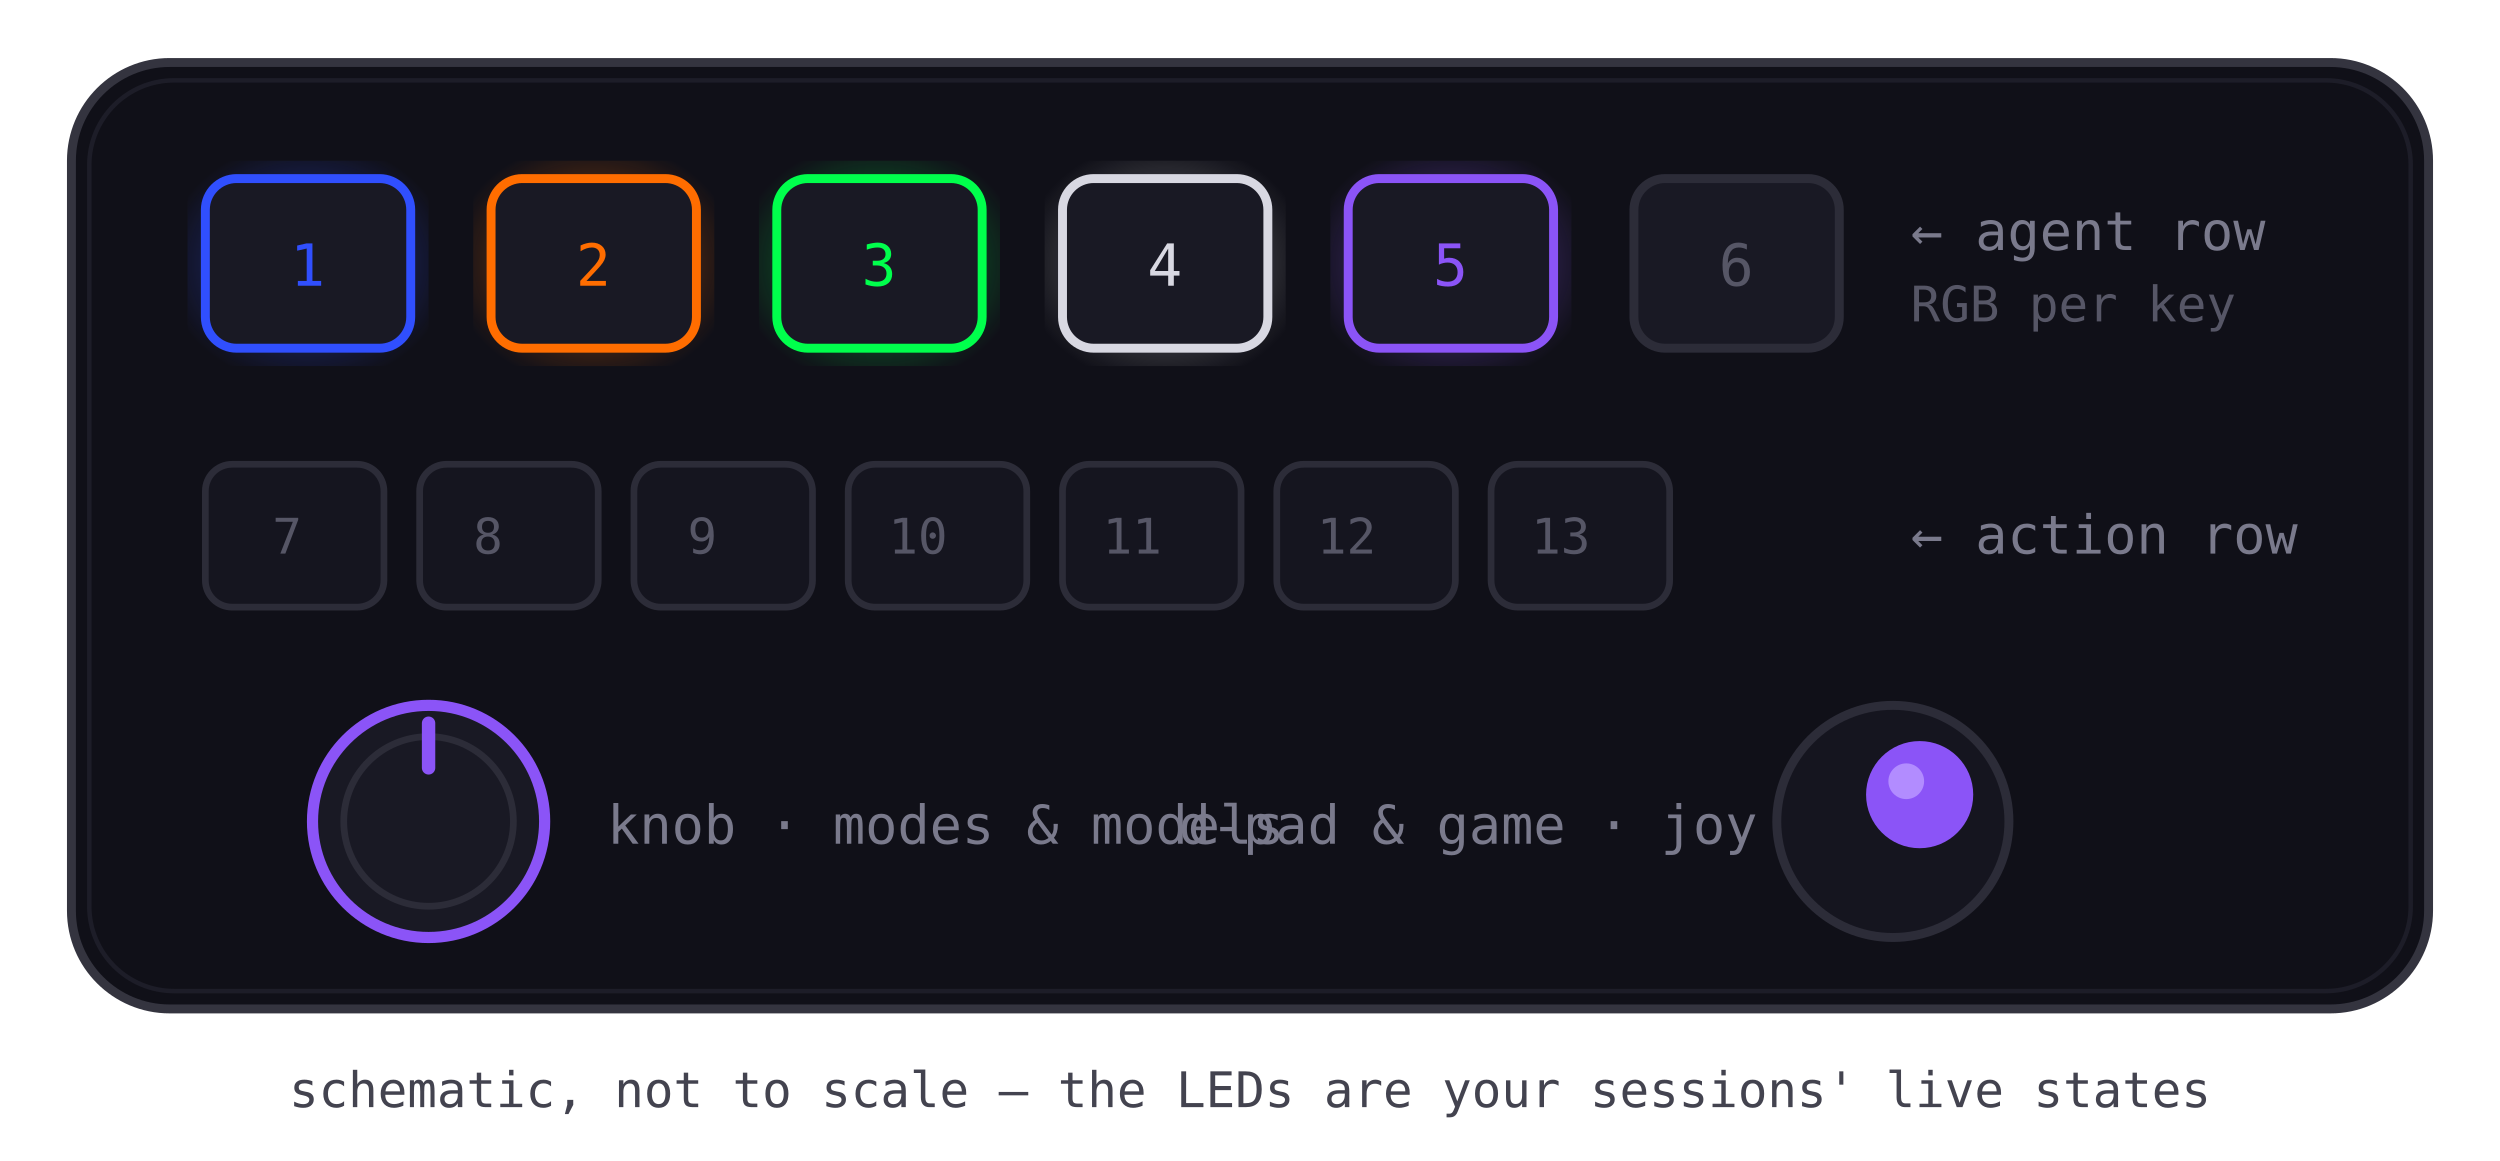
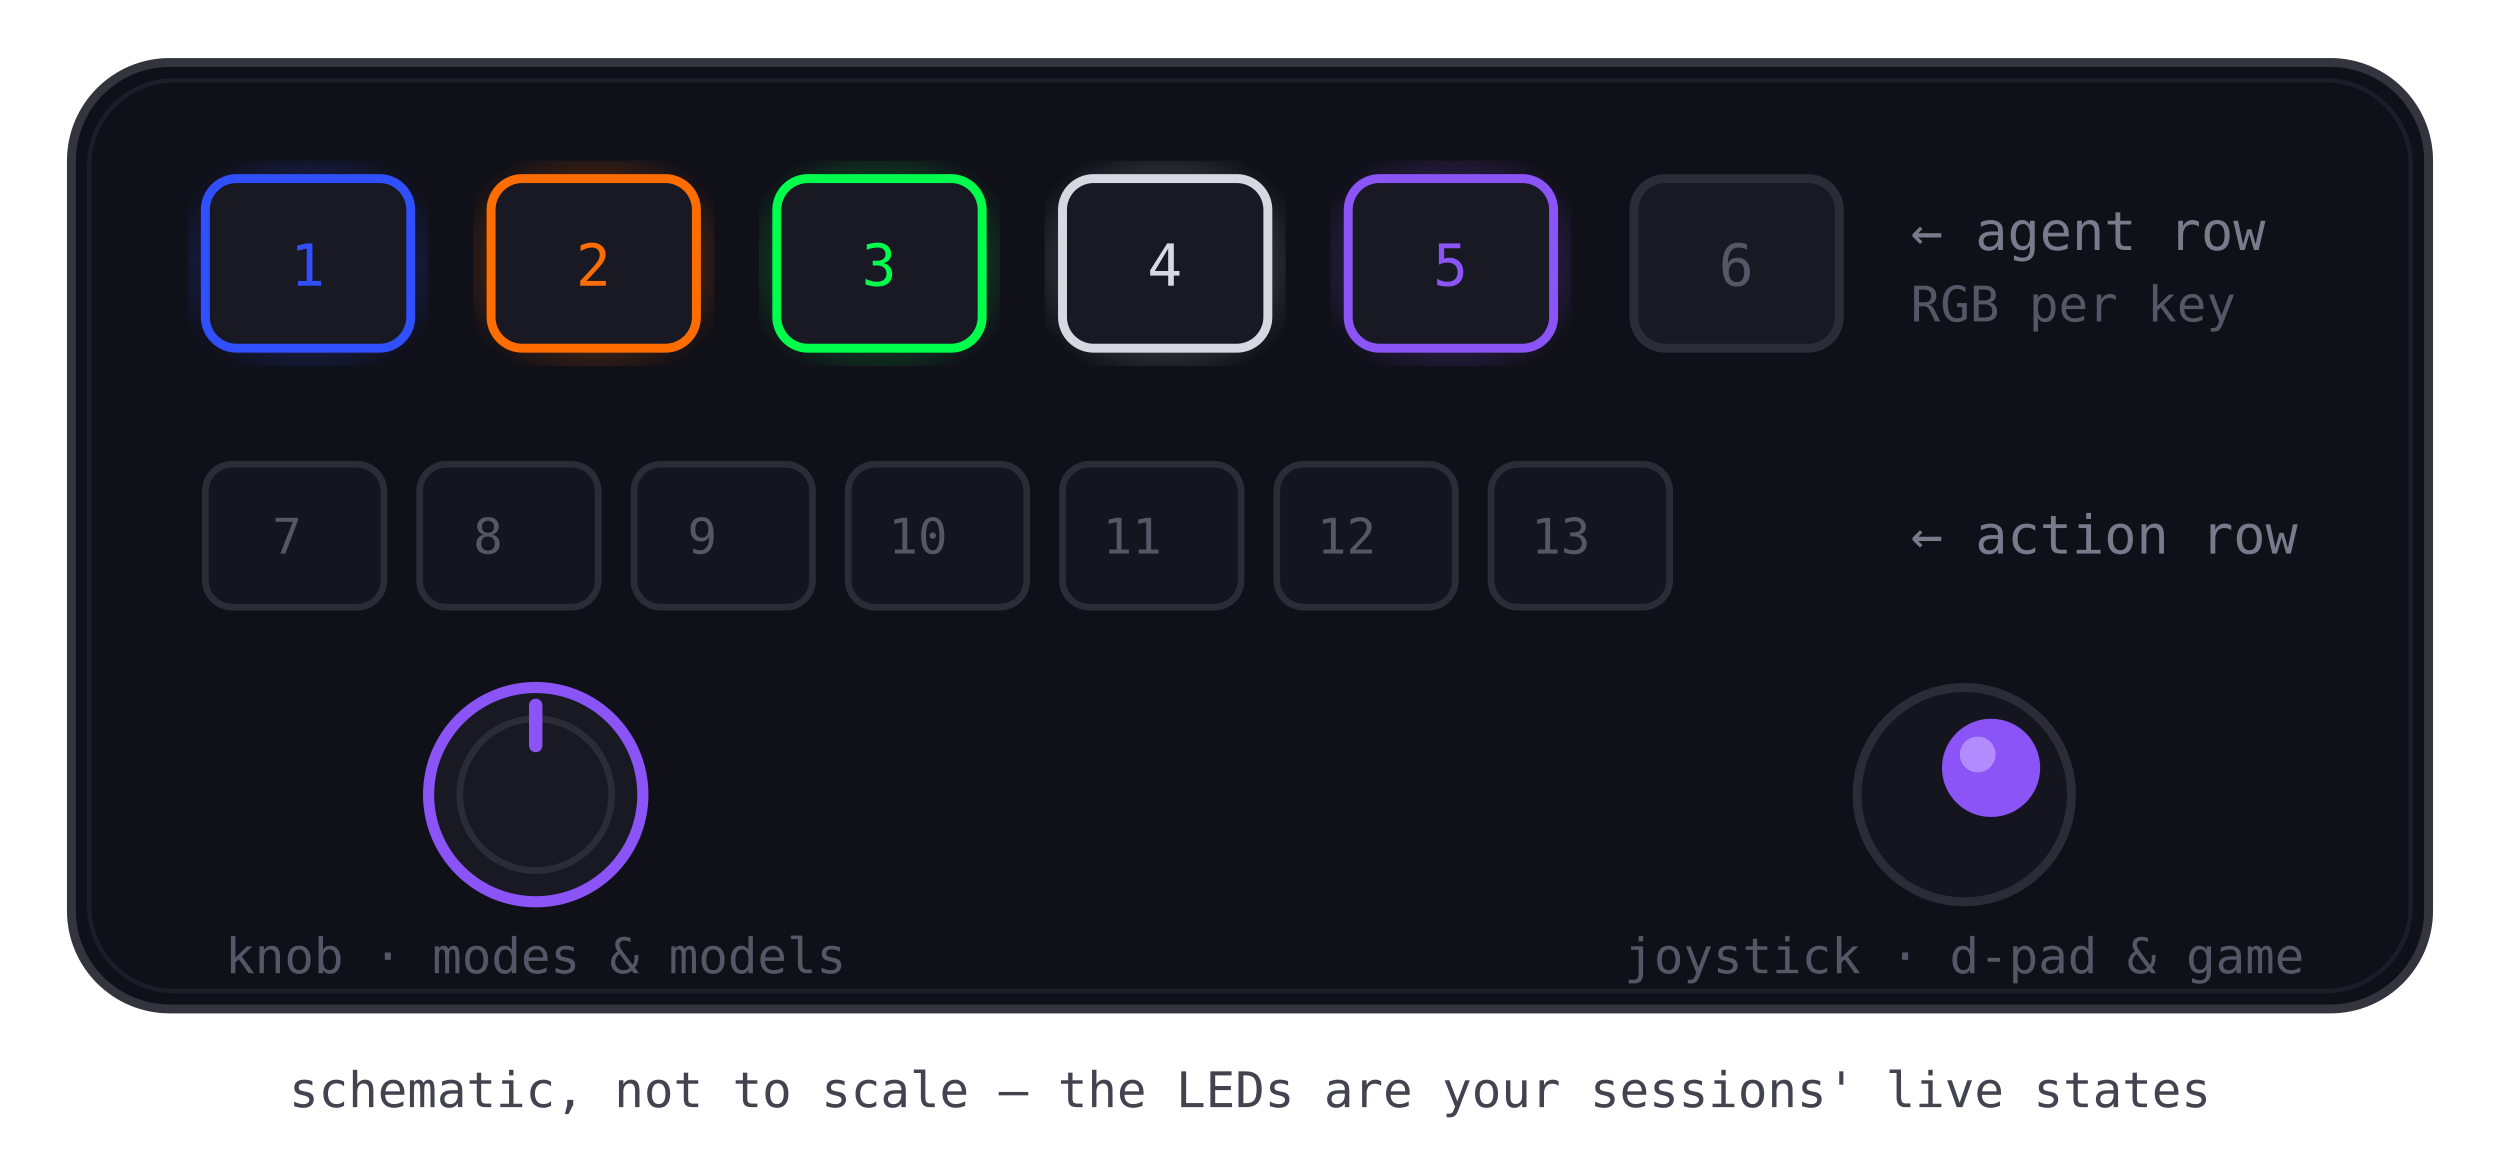
<svg xmlns="http://www.w3.org/2000/svg" width="560" height="260" viewBox="0 0 560 260" font-family="SF Mono, Menlo, Consolas, monospace">
  <defs>
    <radialGradient id="glow-blue" cx="50%" cy="50%" r="60%">
      <stop offset="0%" stop-color="#304FFE" stop-opacity="0.55" />
      <stop offset="100%" stop-color="#304FFE" stop-opacity="0" />
    </radialGradient>
    <radialGradient id="glow-orange" cx="50%" cy="50%" r="60%">
      <stop offset="0%" stop-color="#FF6D00" stop-opacity="0.55" />
      <stop offset="100%" stop-color="#FF6D00" stop-opacity="0" />
    </radialGradient>
    <radialGradient id="glow-green" cx="50%" cy="50%" r="60%">
      <stop offset="0%" stop-color="#00FF4C" stop-opacity="0.5" />
      <stop offset="100%" stop-color="#00FF4C" stop-opacity="0" />
    </radialGradient>
    <radialGradient id="glow-white" cx="50%" cy="50%" r="60%">
      <stop offset="0%" stop-color="#FFFFFF" stop-opacity="0.4" />
      <stop offset="100%" stop-color="#FFFFFF" stop-opacity="0" />
    </radialGradient>
    <radialGradient id="glow-purple" cx="50%" cy="50%" r="60%">
      <stop offset="0%" stop-color="#8B54F7" stop-opacity="0.55" />
      <stop offset="100%" stop-color="#8B54F7" stop-opacity="0" />
    </radialGradient>
  </defs>
  <rect x="16" y="14" width="528" height="212" rx="22" fill="#101018" stroke="#34343f" stroke-width="2" />
  <rect x="20" y="18" width="520" height="204" rx="19" fill="none" stroke="#1d1d28" stroke-width="1" />
  <g>
    <rect x="42" y="36" width="54" height="46" rx="9" fill="url(#glow-blue)" />
    <rect x="46" y="40" width="46" height="38" rx="7" fill="#191924" stroke="#304FFE" stroke-width="2" />
    <rect x="106" y="36" width="54" height="46" rx="9" fill="url(#glow-orange)" />
    <rect x="110" y="40" width="46" height="38" rx="7" fill="#191924" stroke="#FF6D00" stroke-width="2" />
    <rect x="170" y="36" width="54" height="46" rx="9" fill="url(#glow-green)" />
    <rect x="174" y="40" width="46" height="38" rx="7" fill="#191924" stroke="#00FF4C" stroke-width="2" />
    <rect x="234" y="36" width="54" height="46" rx="9" fill="url(#glow-white)" />
    <rect x="238" y="40" width="46" height="38" rx="7" fill="#191924" stroke="#d8d8e2" stroke-width="2" />
    <rect x="298" y="36" width="54" height="46" rx="9" fill="url(#glow-purple)" />
    <rect x="302" y="40" width="46" height="38" rx="7" fill="#191924" stroke="#8B54F7" stroke-width="2" />
    <rect x="366" y="40" width="46" height="38" rx="7" fill="#191924" stroke="#2c2c38" stroke-width="2" />
  </g>
  <text x="65" y="64" fill="#304FFE" font-size="13">1</text>
  <text x="129" y="64" fill="#FF6D00" font-size="13">2</text>
  <text x="193" y="64" fill="#00FF4C" font-size="13">3</text>
  <text x="257" y="64" fill="#d8d8e2" font-size="13">4</text>
  <text x="321" y="64" fill="#8B54F7" font-size="13">5</text>
  <text x="385" y="64" fill="#565666" font-size="13">6</text>
  <text x="428" y="56" fill="#7a7a8c" font-size="12">← agent row</text>
  <text x="428" y="72" fill="#565666" font-size="11">RGB per key</text>
  <g fill="#15151f" stroke="#2c2c38" stroke-width="1.5">
    <rect x="46" y="104" width="40" height="32" rx="6" />
    <rect x="94" y="104" width="40" height="32" rx="6" />
    <rect x="142" y="104" width="40" height="32" rx="6" />
    <rect x="190" y="104" width="40" height="32" rx="6" />
    <rect x="238" y="104" width="40" height="32" rx="6" />
    <rect x="286" y="104" width="40" height="32" rx="6" />
    <rect x="334" y="104" width="40" height="32" rx="6" />
  </g>
  <g fill="#565666" font-size="11">
    <text x="61" y="124">7</text>
    <text x="106" y="124">8</text>
    <text x="154" y="124">9</text>
    <text x="199" y="124">10</text>
    <text x="247" y="124">11</text>
    <text x="295" y="124">12</text>
    <text x="343" y="124">13</text>
  </g>
  <text x="428" y="124" fill="#7a7a8c" font-size="12">← action row</text>
-   <circle cx="96" cy="184" r="26" fill="#191924" stroke="#8B54F7" stroke-width="2.5" />
-   <circle cx="96" cy="184" r="19" fill="none" stroke="#2c2c38" stroke-width="1.5" />
-   <line x1="96" y1="162" x2="96" y2="172" stroke="#8B54F7" stroke-width="3" stroke-linecap="round" />
-   <text x="136" y="189" fill="#7a7a8c" font-size="12">knob · modes &amp; models</text>
-   <circle cx="424" cy="184" r="26" fill="#15151f" stroke="#2c2c38" stroke-width="2" />
-   <circle cx="430" cy="178" r="12" fill="#8B54F7" />
-   <circle cx="427" cy="175" r="4" fill="#b28cff" />
-   <text x="264" y="189" fill="#7a7a8c" font-size="12">d-pad &amp; game ·</text>
-   <text x="372" y="189" fill="#7a7a8c" font-size="12">joy</text>
+   <circle cx="120" cy="178" r="24" fill="#191924" stroke="#8B54F7" stroke-width="2.5" />
+   <circle cx="120" cy="178" r="17" fill="none" stroke="#2c2c38" stroke-width="1.5" />
+   <line x1="120" y1="158" x2="120" y2="167" stroke="#8B54F7" stroke-width="3" stroke-linecap="round" />
+   <text x="120" y="218" fill="#565666" font-size="11" text-anchor="middle">knob · modes &amp; models</text>
+   <circle cx="440" cy="178" r="24" fill="#15151f" stroke="#2c2c38" stroke-width="2" />
+   <circle cx="446" cy="172" r="11" fill="#8B54F7" />
+   <circle cx="443" cy="169" r="4" fill="#b28cff" />
+   <text x="440" y="218" fill="#565666" font-size="11" text-anchor="middle">joystick · d-pad &amp; game</text>
  <text x="280" y="248" fill="#43434f" font-size="11" text-anchor="middle">schematic, not to scale — the LEDs are your sessions' live states</text>
</svg>
